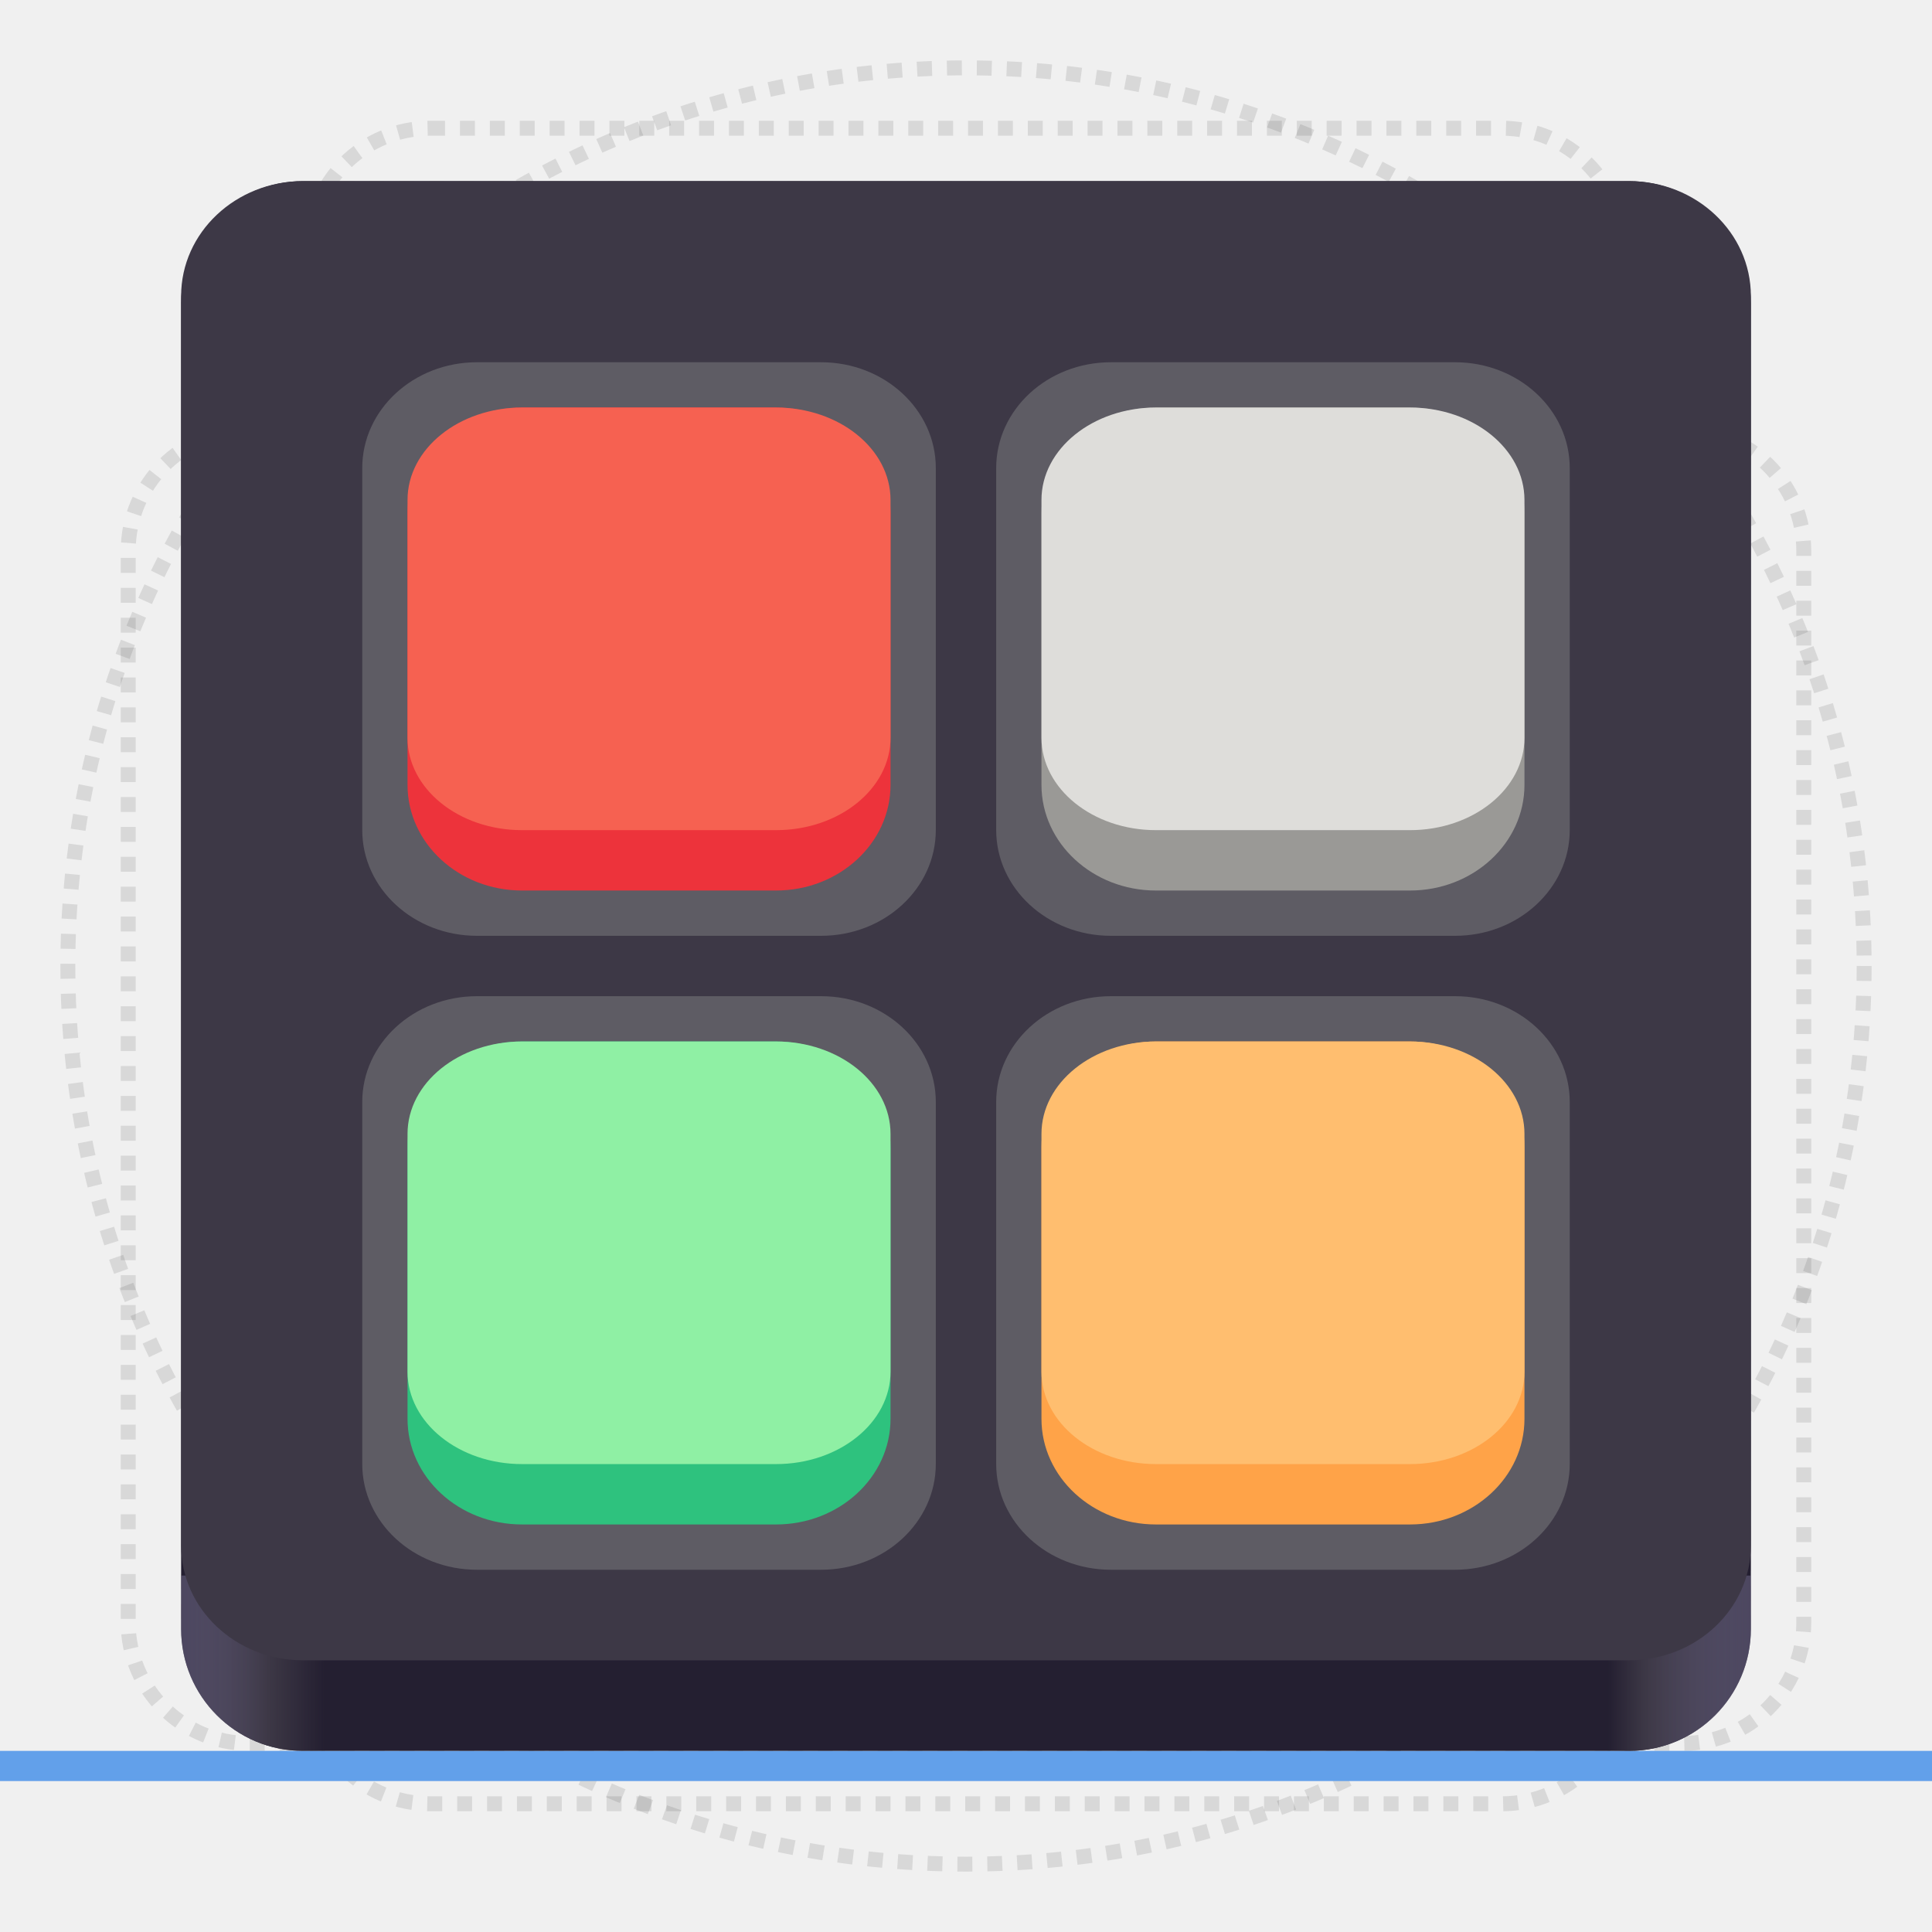
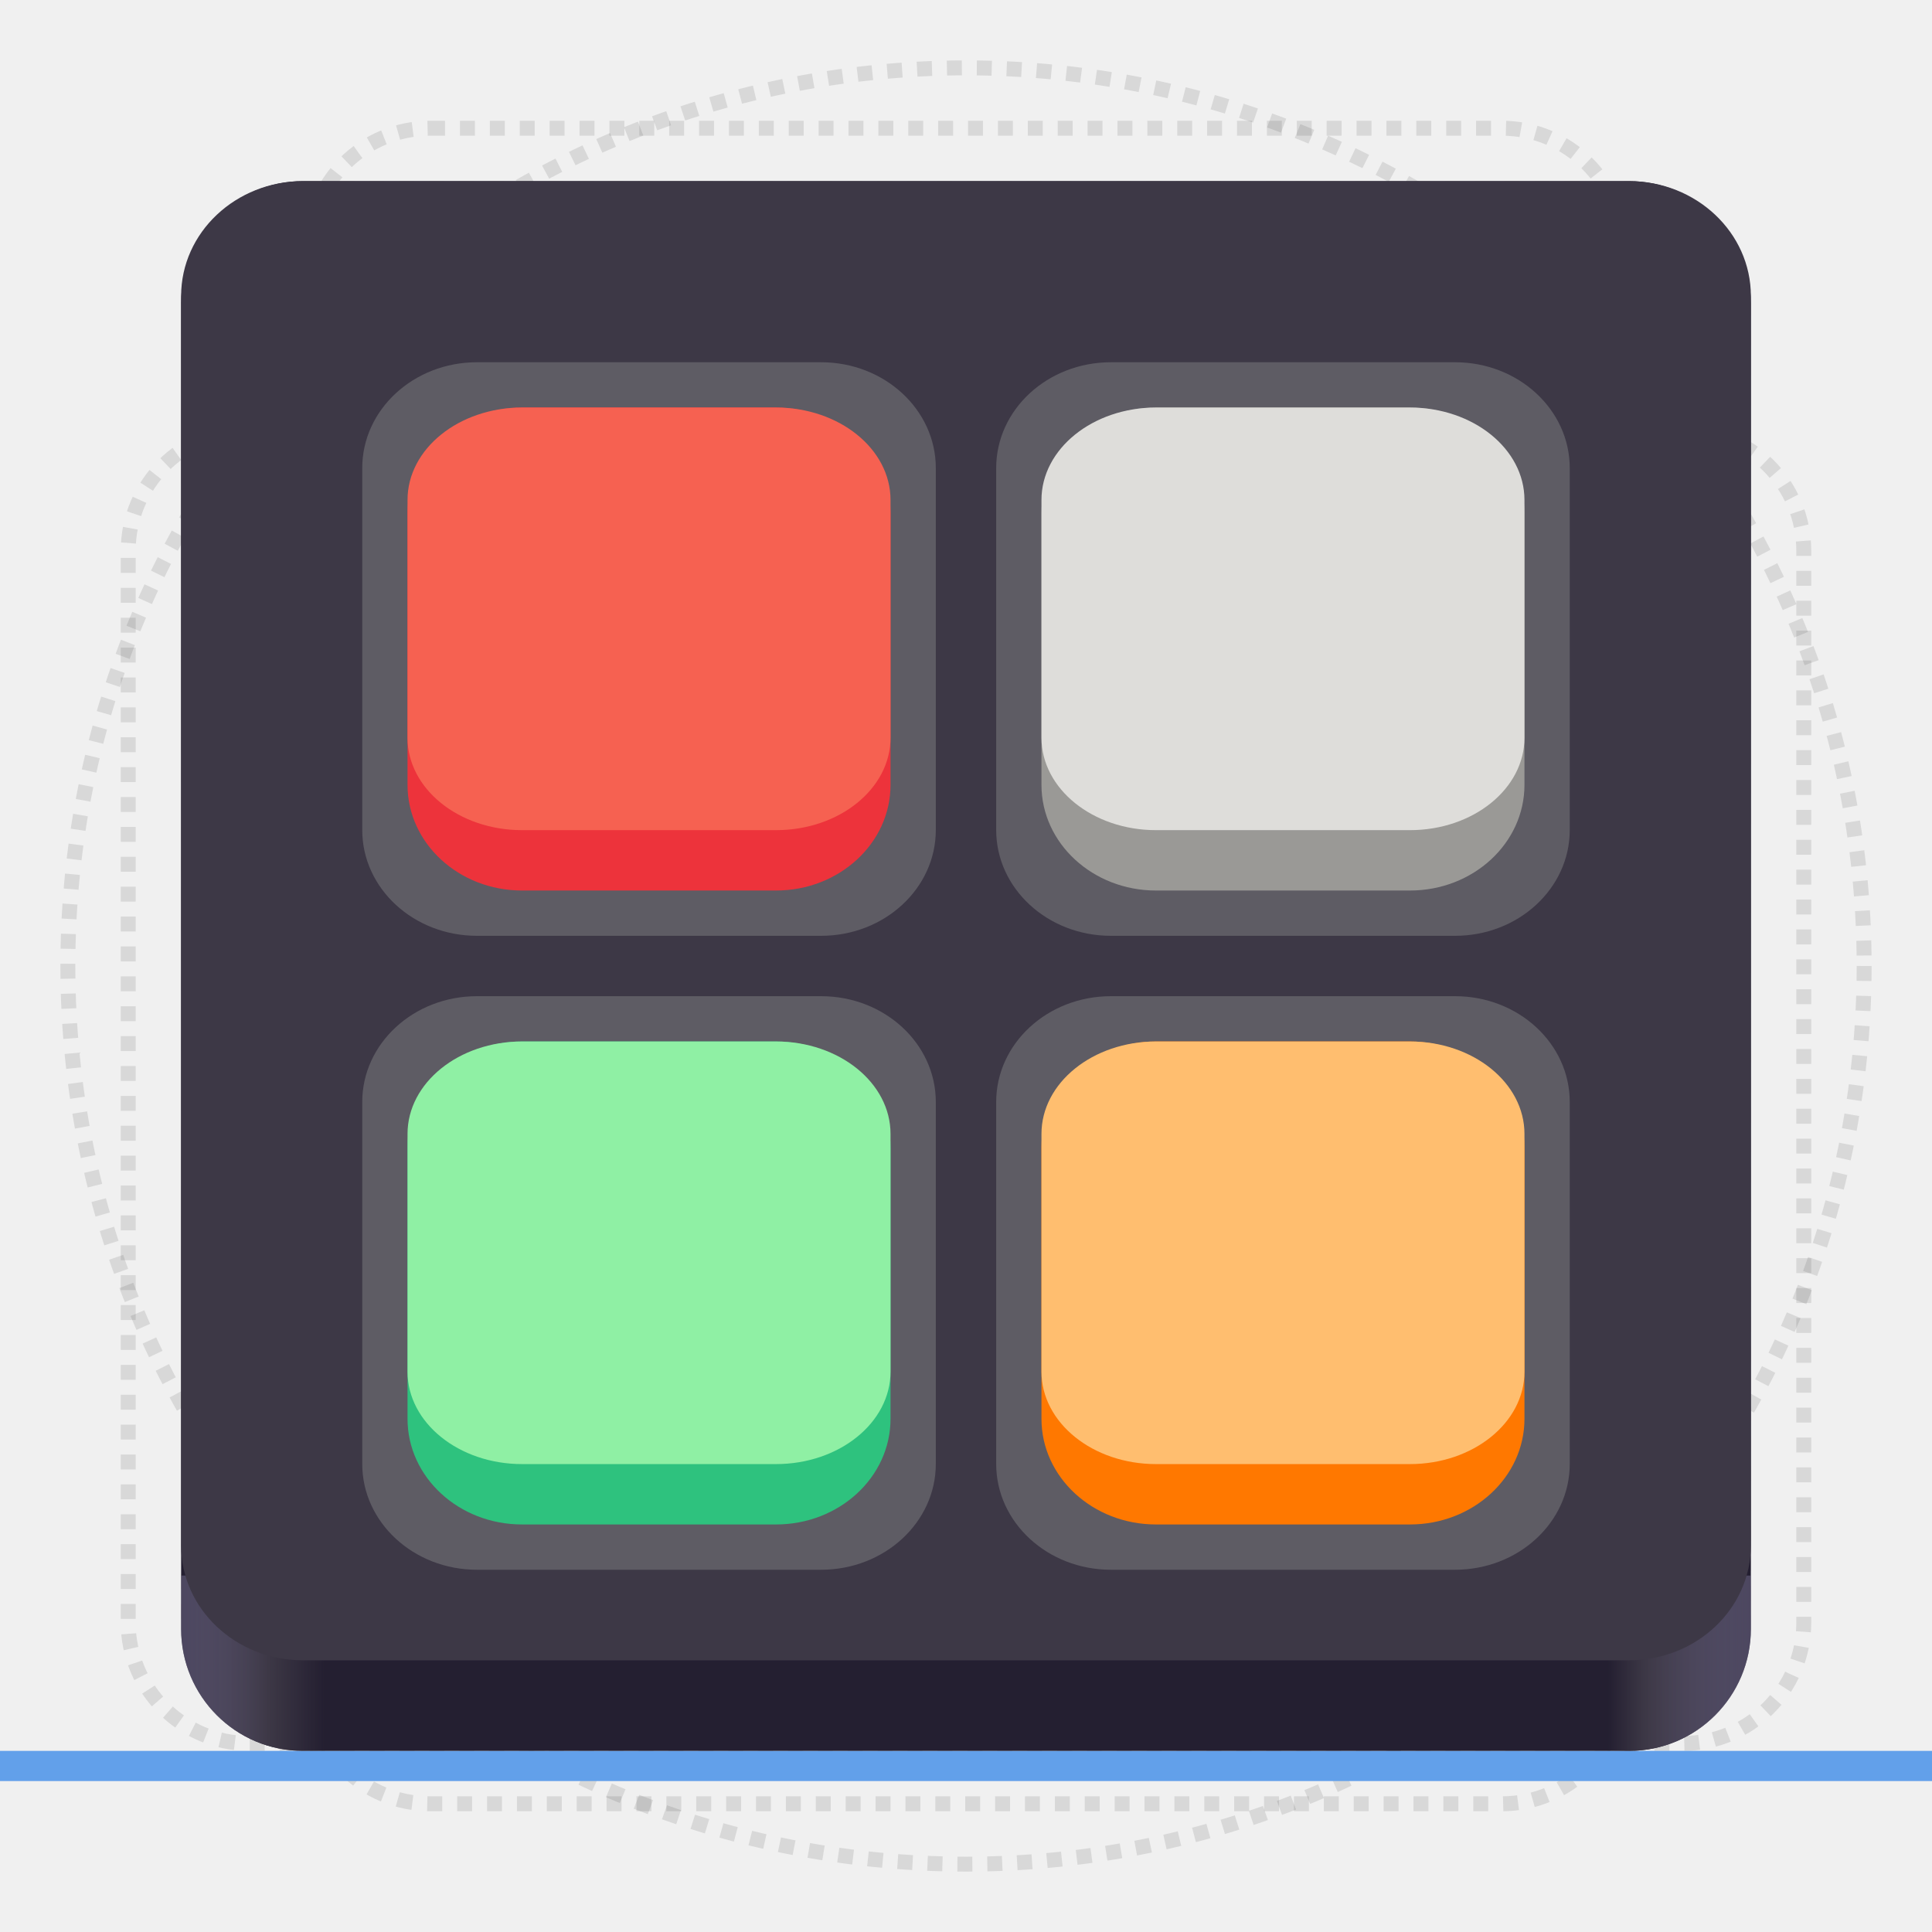
<svg xmlns="http://www.w3.org/2000/svg" xmlns:xlink="http://www.w3.org/1999/xlink" width="128" height="128" id="svg11300" version="1.0" style="display:inline;enable-background:new" viewBox="0 0 128 128">
  <defs id="defs3">
    <linearGradient id="linearGradient5279">
      <stop style="stop-color:#756f8f;stop-opacity:0.5;" offset="0" id="stop5273" />
      <stop style="stop-color:#3d3846;stop-opacity:1;" offset="0.61" id="stop5275" />
      <stop style="stop-color:#3d3846;stop-opacity:0;" offset="1" id="stop5277" />
    </linearGradient>
    <linearGradient id="linearGradient5228">
      <stop style="stop-color:#756f8f;stop-opacity:0.5;" offset="0" id="stop5224" />
      <stop style="stop-color:#3d3846;stop-opacity:1;" offset="0.738" id="stop5232" />
      <stop style="stop-color:#3d3846;stop-opacity:0;" offset="1" id="stop5226" />
    </linearGradient>
    <linearGradient y2="236" x2="96" y1="236" x1="32" gradientTransform="translate(604.8168,170.5864)" gradientUnits="userSpaceOnUse" id="linearGradient1099" xlink:href="#linearGradient1036" />
    <linearGradient id="linearGradient1036">
      <stop id="stop1032" offset="0" style="stop-color:#d5d3cf;stop-opacity:1;" />
      <stop id="stop1034" offset="1" style="stop-color:#f6f5f4;stop-opacity:1" />
    </linearGradient>
    <radialGradient r="32" fy="-76" fx="-244" cy="-76" cx="-244" gradientTransform="matrix(0.8833333,0,0,0.8833333,-460.3502,463.1197)" gradientUnits="userSpaceOnUse" id="radialGradient1103" xlink:href="#linearGradient1069" />
    <linearGradient id="linearGradient1069">
      <stop id="stop1065" offset="0" style="stop-color:#d5d3cf;stop-opacity:1" />
      <stop id="stop1067-1" offset="1" style="stop-color:#949390;stop-opacity:1" />
    </linearGradient>
    <linearGradient gradientUnits="userSpaceOnUse" y2="232" x2="64" y1="262.5" x1="64" id="linearGradient1027" xlink:href="#linearGradient1025" gradientTransform="translate(-470.5864,432.8168)" />
    <linearGradient id="linearGradient1025">
      <stop id="stop1021" offset="0" style="stop-color:#9a9996;stop-opacity:1" />
      <stop id="stop1023" offset="1" style="stop-color:#77767b;stop-opacity:1" />
    </linearGradient>
    <clipPath clipPathUnits="userSpaceOnUse" id="clipPath1609-7">
      <path id="path1611-5" d="m 252,116 28,-28 v -8 h -36 v 36 z" style="fill:#e74747;stroke:none;stroke-width:0.25px;stroke-linecap:butt;stroke-linejoin:miter;stroke-opacity:1" />
    </clipPath>
    <linearGradient xlink:href="#linearGradient5279" id="linearGradient5230" x1="28.687" y1="285.35" x2="38.06" y2="285.35" gradientUnits="userSpaceOnUse" />
    <linearGradient xlink:href="#linearGradient5228" id="linearGradient5270" gradientUnits="userSpaceOnUse" x1="28.687" y1="285.35" x2="38.06" y2="285.35" gradientTransform="matrix(-1,0,0,1,160.3833,8.5587402e-4)" />
  </defs>
  <g id="layer1" style="display:inline" transform="translate(0,-172)">
    <g id="layer2" style="display:inline">
      <g style="display:inline;fill:#000000;enable-background:new" transform="matrix(7.991171,0,0,8.003641,-167.7909,-4846.078)" id="g12027" />
      <rect style="display:inline;overflow:visible;visibility:visible;fill:#f0f0f0;fill-opacity:1;fill-rule:nonzero;stroke:none;stroke-width:0.5;marker:none;enable-background:accumulate" id="rect13805" width="128" height="128" x="9.2651362e-08" y="172" />
      <g id="g883" style="fill:none;fill-opacity:0.251;stroke:#a579b3;stroke-opacity:1" transform="translate(-24,24)" />
      <g id="g900" style="fill:none;fill-opacity:0.251;stroke:#a579b3;stroke-opacity:1" transform="translate(-24,24)" />
      <rect y="172" x="160" height="16" width="16" id="rect859" style="display:inline;overflow:visible;visibility:visible;fill:#f0f0f0;fill-opacity:1;fill-rule:nonzero;stroke:none;stroke-width:0.5;marker:none;enable-background:accumulate" />
      <text xml:space="preserve" style="font-style:normal;font-variant:normal;font-weight:bold;font-stretch:normal;font-size:4px;line-height:125%;font-family:Cantarell;-inkscape-font-specification:'Cantarell, Bold';text-align:start;writing-mode:lr-tb;text-anchor:start;display:inline;fill:#000000;fill-opacity:1;stroke:none;stroke-width:0.333;enable-background:new" x="0" y="164" id="text863">
        <tspan style="font-size:4px;stroke-width:0.333" id="tspan861" x="0" y="164">Hicolor</tspan>
      </text>
      <text id="text867" y="164" x="160" style="font-style:normal;font-variant:normal;font-weight:bold;font-stretch:normal;font-size:4px;line-height:125%;font-family:Cantarell;-inkscape-font-specification:'Cantarell, Bold';text-align:start;writing-mode:lr-tb;text-anchor:start;display:inline;fill:#000000;fill-opacity:1;stroke:none;stroke-width:0.333;enable-background:new" xml:space="preserve">
        <tspan y="164" x="160" id="tspan865" style="font-size:4px;stroke-width:0.333">Symbolic</tspan>
      </text>
    </g>
    <g id="layer3" style="display:inline;enable-background:new">
      <circle cx="64" cy="236" r="59.504" id="circle2892" style="display:inline;opacity:0.1;vector-effect:none;fill:none;fill-opacity:1;stroke:#000000;stroke-width:0.99;stroke-linecap:butt;stroke-linejoin:miter;stroke-miterlimit:4;stroke-dasharray:0.99, 0.99;stroke-dashoffset:0;stroke-opacity:1;marker:none;marker-start:none;marker-mid:none;marker-end:none;paint-order:normal;enable-background:new" />
      <rect ry="8" rx="8" y="180.495" x="20.495" height="111.01" width="87.01" id="rect2894" style="display:inline;opacity:0.1;vector-effect:none;fill:none;fill-opacity:1;stroke:#000000;stroke-width:0.99;stroke-linecap:butt;stroke-linejoin:miter;stroke-miterlimit:4;stroke-dasharray:0.99, 0.99;stroke-dashoffset:0;stroke-opacity:1;marker:none;marker-start:none;marker-mid:none;marker-end:none;paint-order:normal;enable-background:new" />
      <rect ry="8" rx="8" y="184.495" x="12.495" height="103.01" width="103.01" id="rect2896" style="display:inline;opacity:0.1;vector-effect:none;fill:none;fill-opacity:1;stroke:#000000;stroke-width:0.99;stroke-linecap:butt;stroke-linejoin:miter;stroke-miterlimit:4;stroke-dasharray:0.99, 0.99;stroke-dashoffset:0;stroke-opacity:1;marker:none;marker-start:none;marker-mid:none;marker-end:none;paint-order:normal;enable-background:new" />
      <rect ry="8" rx="8" y="200.495" x="8.495" height="87.01" width="111.01" id="rect2898" style="display:inline;opacity:0.1;vector-effect:none;fill:none;fill-opacity:1;stroke:#000000;stroke-width:0.99;stroke-linecap:butt;stroke-linejoin:miter;stroke-miterlimit:4;stroke-dasharray:0.99, 0.99;stroke-dashoffset:0;stroke-opacity:1;marker:none;marker-start:none;marker-mid:none;marker-end:none;paint-order:normal;enable-background:new" />
      <path id="path2900" d="M 2.6203015e-5,289 H 128" style="display:inline;fill:none;stroke:#62a0ea;stroke-width:2;stroke-linecap:butt;stroke-linejoin:miter;stroke-miterlimit:4;stroke-dasharray:none;stroke-opacity:1;enable-background:new" />
    </g>
    <g id="layer9" style="display:inline" transform="matrix(1.009615,0,0,1.009615,-16.96231,-5.901728)">
      <rect style="display:inline;fill:#241f31;stroke-width:2.408;stroke-linejoin:round;stroke-miterlimit:6.8;enable-background:new" id="rect575" width="103.01" height="103.01" x="28.686" y="188.093" rx="8" ry="8" />
      <path id="rect2696" style="display:inline;fill:url(#linearGradient5230);fill-opacity:1;stroke-width:2.084;stroke-linejoin:round;stroke-miterlimit:6.8;enable-background:new" d="m 28.687,279.598 v 3.504 c 0,4.432 3.568,8 8,8 h 1.373 v -11.504 z" />
      <path id="rect2696-0" style="display:inline;fill:url(#linearGradient5270);fill-opacity:1;stroke-width:2.084;stroke-linejoin:round;stroke-miterlimit:6.8;enable-background:new" d="m 131.696,279.599 v 3.504 c 0,4.432 -3.568,8 -8,8 h -1.373 v -11.504 z" />
      <rect style="display:inline;fill:#3d3846;stroke-width:2.338;stroke-linejoin:round;stroke-miterlimit:6.8;enable-background:new" id="rect575-5" width="103.01" height="97.067" x="28.686" y="188.093" rx="8" ry="7.538" />
      <g id="g1055-3" style="display:inline;enable-background:new" transform="matrix(0.9904762,0,0,1,-39.84578,-40.61905)">
        <rect style="display:inline;fill:#5e5c64;stroke-width:2.277;stroke-linejoin:round;stroke-miterlimit:6.8;enable-background:new" id="rect705-07-8" width="38" height="37.638" x="81.191" y="240.598" rx="7.6" ry="6.944" />
        <g id="g1049-1" transform="translate(0,-0.02857113)">
          <rect style="fill:#ed333b;stroke-width:2.273;stroke-linejoin:round;stroke-miterlimit:6.8" id="rect939-4" width="32" height="31.695" x="84.191" y="243.598" rx="7.588" ry="6.933" />
          <rect style="display:inline;fill:#f66151;stroke-width:2.242;stroke-linejoin:round;stroke-miterlimit:6.8;enable-background:new" id="rect993-0" width="32" height="27.733" x="84.191" y="243.598" rx="7.588" ry="6.066" />
        </g>
      </g>
      <g id="g1055-3-8" style="display:inline;enable-background:new" transform="matrix(0.9904762,0,0,1,-39.84578,0.9809399)">
        <rect style="display:inline;fill:#5e5c64;stroke-width:2.277;stroke-linejoin:round;stroke-miterlimit:6.8;enable-background:new" id="rect705-07-8-5" width="38" height="37.638" x="81.191" y="240.598" rx="7.6" ry="6.944" />
        <g id="g1049-1-4" transform="translate(0,-0.02857113)">
          <rect style="fill:#2ec27e;stroke-width:2.273;stroke-linejoin:round;stroke-miterlimit:6.8" id="rect939-4-2" width="32" height="31.695" x="84.191" y="243.598" rx="7.588" ry="6.933" />
          <rect style="display:inline;fill:#8ff0a4;stroke-width:2.242;stroke-linejoin:round;stroke-miterlimit:6.8;enable-background:new" id="rect993-0-3" width="32" height="27.733" x="84.191" y="243.598" rx="7.588" ry="6.066" />
        </g>
      </g>
      <g id="g1055-3-8-0" style="display:inline;enable-background:new" transform="matrix(0.9904762,0,0,1,1.754221,0.9809399)">
        <rect style="display:inline;fill:#5e5c64;stroke-width:2.277;stroke-linejoin:round;stroke-miterlimit:6.8;enable-background:new" id="rect705-07-8-5-1" width="38" height="37.638" x="81.191" y="240.598" rx="7.6" ry="6.944" />
        <g id="g1049-1-4-0" transform="translate(0,-0.02857113)">
-           <rect style="fill:#ffa348;stroke-width:2.273;stroke-linejoin:round;stroke-miterlimit:6.8" id="rect939-4-2-0" width="32" height="31.695" x="84.191" y="243.598" rx="7.588" ry="6.933" />
+           <rect style="fill:#ff7800;stroke-width:2.273;stroke-linejoin:round;stroke-miterlimit:6.8" id="rect939-4-2-0" width="32" height="31.695" x="84.191" y="243.598" rx="7.588" ry="6.933" />
          <rect style="display:inline;fill:#ffbe6f;stroke-width:2.242;stroke-linejoin:round;stroke-miterlimit:6.8;enable-background:new" id="rect993-0-3-0" width="32" height="27.733" x="84.191" y="243.598" rx="7.588" ry="6.066" />
        </g>
      </g>
      <g id="g1055-3-6" style="display:inline;enable-background:new" transform="matrix(0.9904762,0,0,1,1.754221,-40.61905)">
        <rect style="display:inline;fill:#5e5c64;stroke-width:2.277;stroke-linejoin:round;stroke-miterlimit:6.8;enable-background:new" id="rect705-07-8-1" width="38" height="37.638" x="81.191" y="240.598" rx="7.6" ry="6.944" />
        <g id="g1049-1-5" transform="translate(0,-0.02857113)">
          <rect style="fill:#9a9996;stroke-width:2.273;stroke-linejoin:round;stroke-miterlimit:6.8" id="rect939-4-6" width="32" height="31.695" x="84.191" y="243.598" rx="7.588" ry="6.933" />
          <rect style="display:inline;fill:#deddda;stroke-width:2.242;stroke-linejoin:round;stroke-miterlimit:6.8;enable-background:new" id="rect993-0-2" width="32" height="27.733" x="84.191" y="243.598" rx="7.588" ry="6.066" />
        </g>
      </g>
    </g>
  </g>
</svg>
